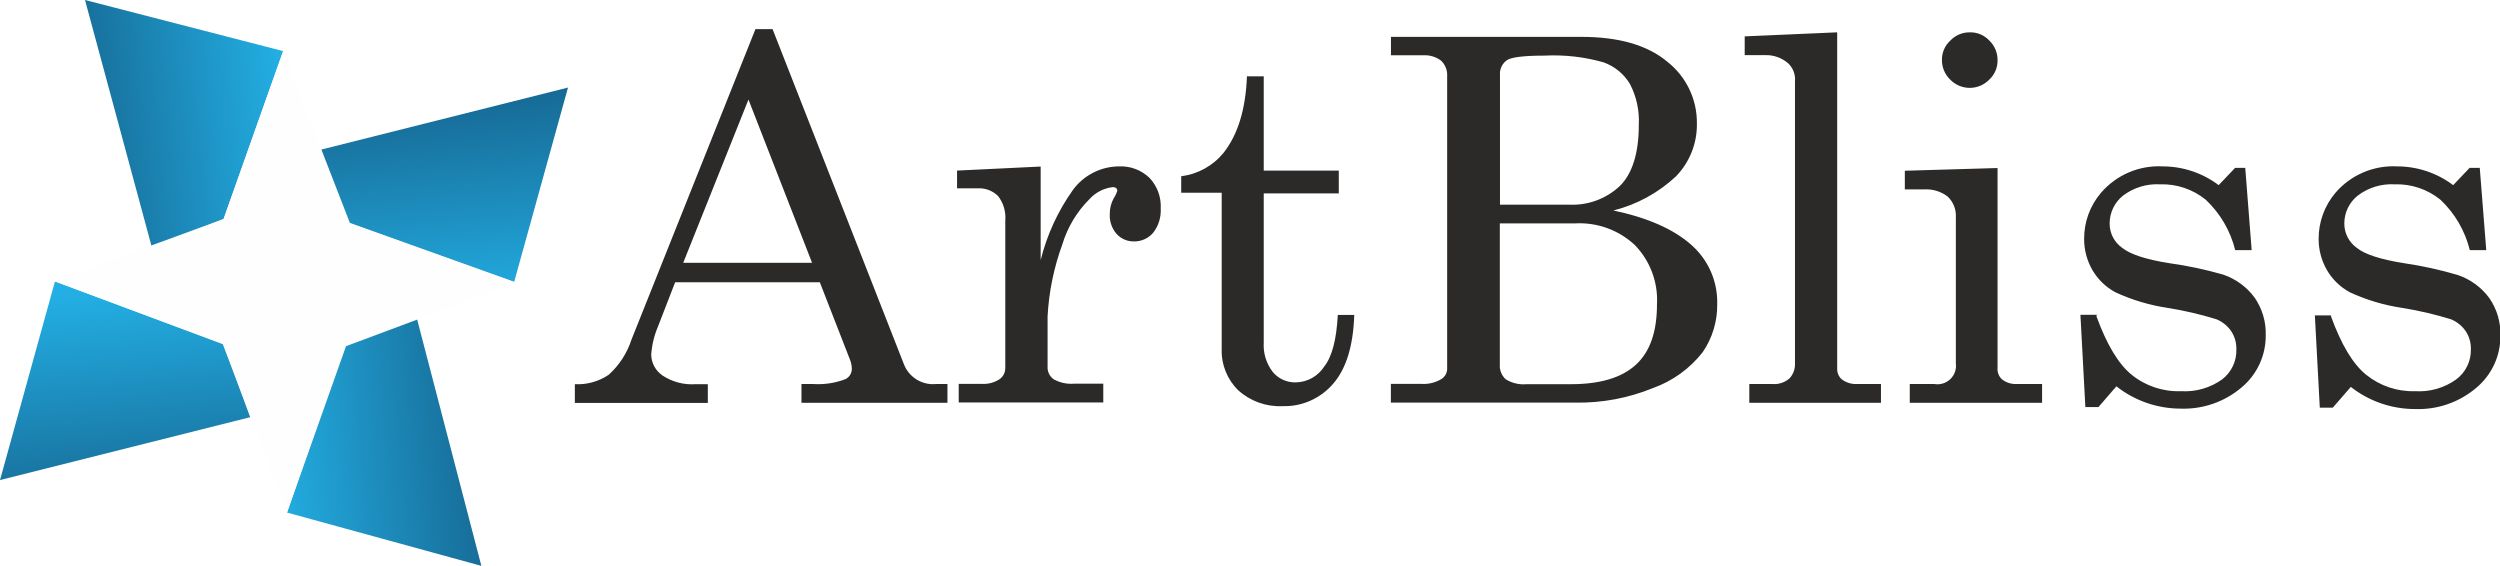
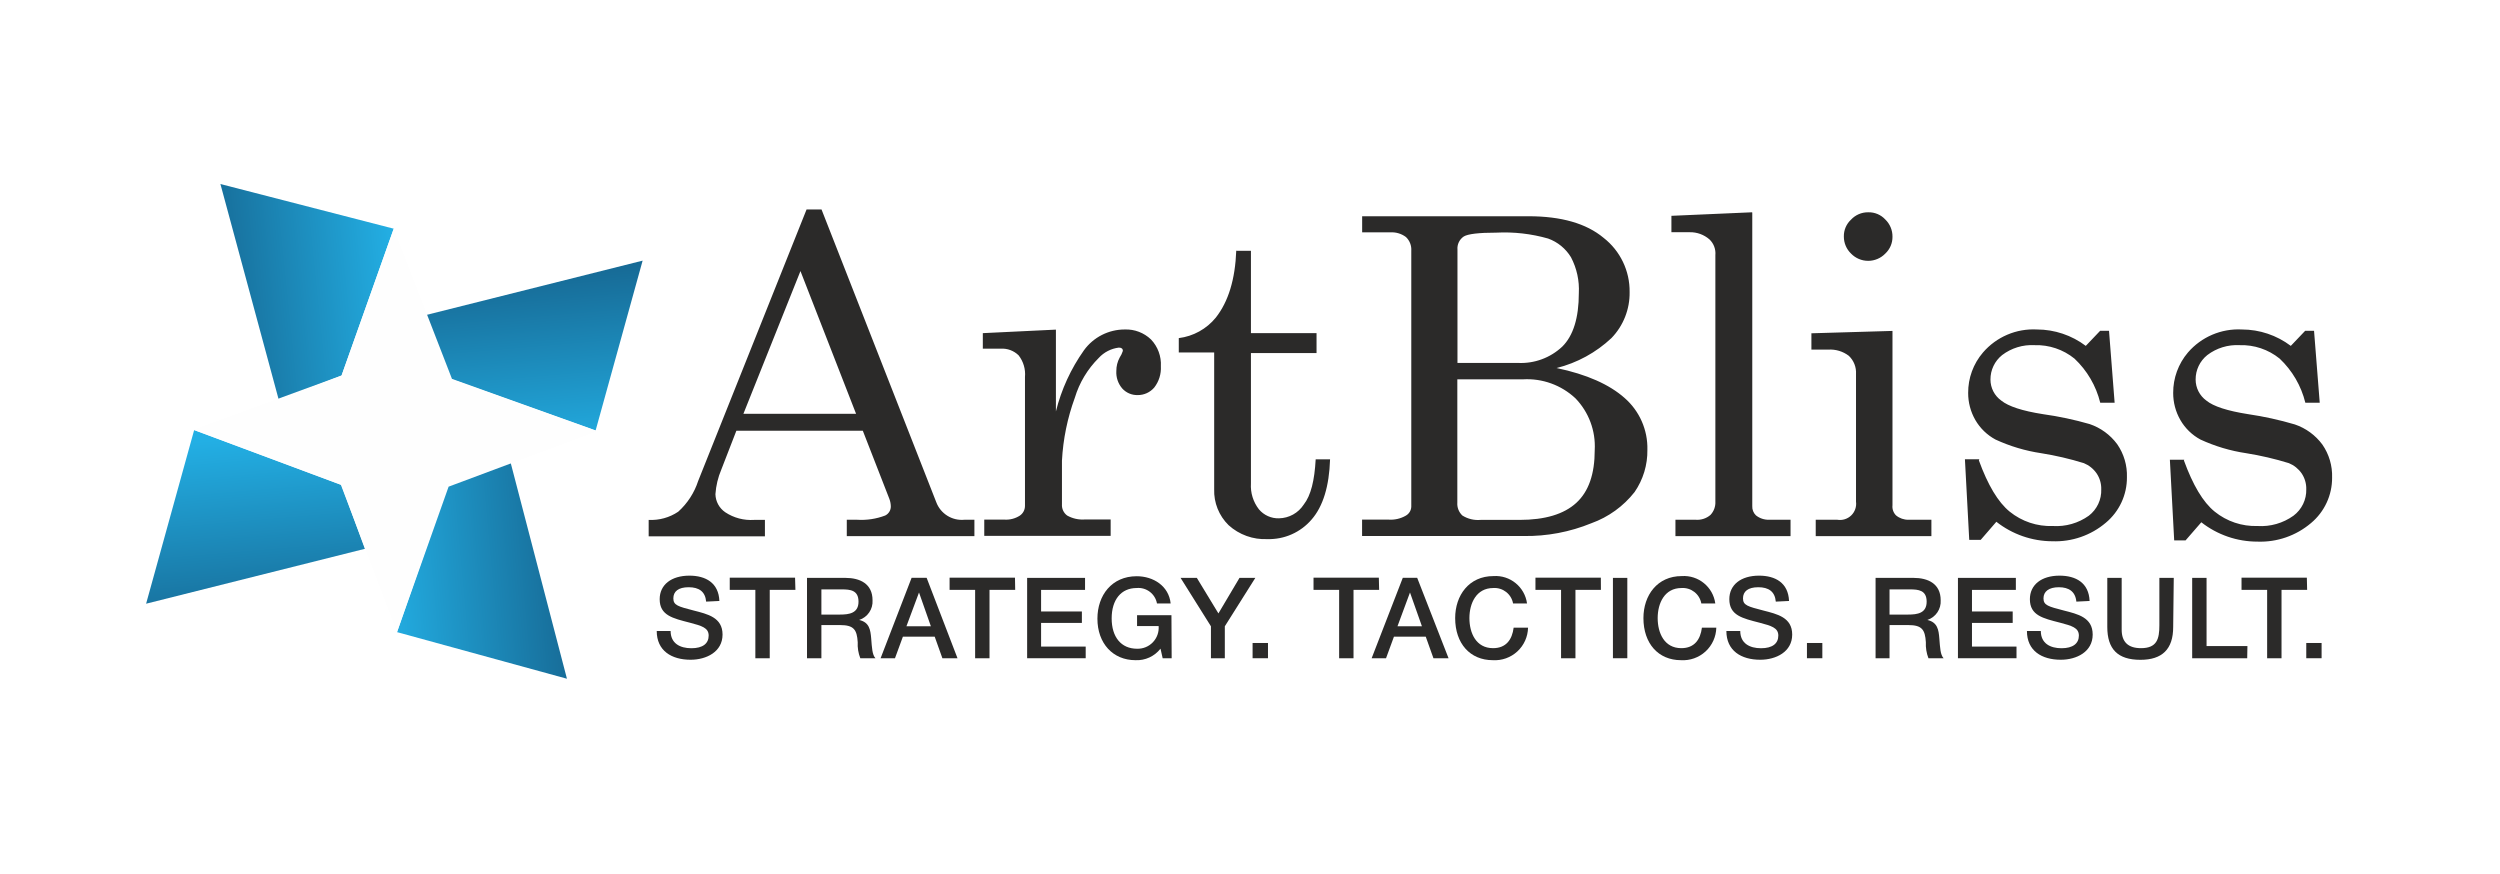
- <svg xmlns="http://www.w3.org/2000/svg" xmlns:xlink="http://www.w3.org/1999/xlink" id="Логотип" viewBox="0 0 303.82 68.77">
+ <svg xmlns="http://www.w3.org/2000/svg" xmlns:xlink="http://www.w3.org/1999/xlink" id="Логотип" viewBox="0 0 347.52 121.44">
  <defs>
-     <style>
-       .cls-1 {
-         fill: #2b2a29;
-       }
- 
-       .cls-2,
-       .cls-3,
-       .cls-4,
-       .cls-5,
-       .cls-6 {
-         fill-rule: evenodd;
-       }
- 
-       .cls-2 {
-         fill: url(#Безымянный_градиент_4);
-       }
- 
-       .cls-3 {
-         fill: url(#Безымянный_градиент_4-2);
-       }
- 
-       .cls-4 {
-         fill: url(#Безымянный_градиент_4-3);
-       }
- 
-       .cls-5 {
-         fill: url(#Безымянный_градиент_4-4);
-       }
- 
-       .cls-6 {
-         fill: #fefefe;
-       }
-     </style>
-     <linearGradient id="Безымянный_градиент_4" x1="166.61" y1="1145.99" x2="202" y2="1149.63" gradientTransform="matrix(0.76, 0, 0, -0.76, -118.21, 888.93)" gradientUnits="userSpaceOnUse">
+     <linearGradient id="Безымянный_градиент_4" x1="166.61" y1="1145.99" x2="202" y2="1149.63" gradientTransform="matrix(0.76, 0, 0, -0.76, -97.9, 914.52)" gradientUnits="userSpaceOnUse">
      <stop offset="0" stop-color="#166792" />
      <stop offset="1" stop-color="#23afe4" />
    </linearGradient>
    <linearGradient id="Безымянный_градиент_4-2" x1="225.27" y1="1154.89" x2="228.3" y2="1119.45" xlink:href="#Безымянный_градиент_4" />
    <linearGradient id="Безымянный_градиент_4-3" x1="234.13" y1="1096.61" x2="198.69" y2="1093.33" xlink:href="#Безымянный_градиент_4" />
    <linearGradient id="Безымянный_градиент_4-4" x1="175.7" y1="1087.43" x2="172.65" y2="1123.21" xlink:href="#Безымянный_градиент_4" />
  </defs>
-   <path id="path54" class="cls-1" d="M112.11,29.12h2.09l15.94,40.67a3.79,3.79,0,0,0,3.92,2.46h1.39v2.28H117.71V72.25h1.43a9.32,9.32,0,0,0,3.91-.59,1.39,1.39,0,0,0,.78-1.29,3.1,3.1,0,0,0-.22-1.07l-3.67-9.42H102.36l-2.09,5.39a10.59,10.59,0,0,0-.82,3.42,3.13,3.13,0,0,0,1.37,2.52,6.46,6.46,0,0,0,4,1.06h1.51v2.28H90.17V72.27a6.72,6.72,0,0,0,4.11-1.14,9.84,9.84,0,0,0,2.77-4.27l15.06-37.72Zm-.84,8.56-7.93,19.84H119Zm25.35,8.63,10.16-.49V57.19a25.22,25.22,0,0,1,3.9-8.5,7,7,0,0,1,5.67-2.89A5,5,0,0,1,160,47.19a5,5,0,0,1,1.37,3.73,4.41,4.41,0,0,1-.92,2.95,3,3,0,0,1-2.31,1.05A2.79,2.79,0,0,1,156,54a3.41,3.41,0,0,1-.82-2.44,3.84,3.84,0,0,1,.46-1.85,3.69,3.69,0,0,0,.45-.94c0-.29-.19-.45-.56-.45a4.53,4.53,0,0,0-2.8,1.44,13.15,13.15,0,0,0-3.32,5.53,30.08,30.08,0,0,0-1.79,8.75v6.06a1.79,1.79,0,0,0,.72,1.56,4.36,4.36,0,0,0,2.48.55h3.57v2.28H136.82V72.23h2.79a3.54,3.54,0,0,0,2.15-.55,1.63,1.63,0,0,0,.72-1.35V52.4a4.26,4.26,0,0,0-.88-3,3.25,3.25,0,0,0-2.5-.93h-2.48V46.31Zm35.27-11.45h2V46.31h9.12v2.77h-9.12V67.21A5.31,5.31,0,0,0,175,70.8a3.51,3.51,0,0,0,2.79,1.25,4.18,4.18,0,0,0,3.44-1.91c1-1.27,1.5-3.36,1.66-6.29h2q-.18,5.62-2.56,8.36a7.79,7.79,0,0,1-6.15,2.73A7.51,7.51,0,0,1,170.78,73a6.69,6.69,0,0,1-2-5v-19h-4.92V47A7.91,7.91,0,0,0,169,44.16c1.76-2.23,2.7-5.33,2.85-9.34Zm17.45-4.8h23.14q6.83,0,10.43,3a9.41,9.41,0,0,1,3.62,7.54A9,9,0,0,1,224,47a17.29,17.29,0,0,1-7.62,4.16c4.2.88,7.34,2.29,9.45,4.16A9.25,9.25,0,0,1,229,62.52a10.06,10.06,0,0,1-1.78,5.88,13.4,13.4,0,0,1-6,4.33,23.88,23.88,0,0,1-9.43,1.78H189.34V72.23H193a4.2,4.2,0,0,0,2.42-.55,1.49,1.49,0,0,0,.76-1.23V34.86a2.41,2.41,0,0,0-.74-1.91,3.29,3.29,0,0,0-2.19-.65h-3.9V30.06Zm13.24,20.39H211a8.39,8.39,0,0,0,6.17-2.27c1.52-1.5,2.3-4,2.3-7.42a9.63,9.63,0,0,0-1.09-5,6.15,6.15,0,0,0-3.18-2.6,22.14,22.14,0,0,0-7.21-.82c-2.42,0-3.93.18-4.51.53a2,2,0,0,0-.88,1.84V50.45Zm0,2.28V69.86a2.24,2.24,0,0,0,.7,1.8,4.06,4.06,0,0,0,2.54.61h5.39c3.56,0,6.19-.79,7.91-2.37s2.56-4,2.56-7.34A9.59,9.59,0,0,0,219,55.37a9.84,9.84,0,0,0-7.3-2.64Zm41-23.16V70.35a1.66,1.66,0,0,0,.51,1.29,2.8,2.8,0,0,0,1.81.61h3v2.28h-16V72.25h2.82a2.8,2.8,0,0,0,2.05-.67,2.52,2.52,0,0,0,.68-1.87V35.47a2.68,2.68,0,0,0-.82-2.19,4.06,4.06,0,0,0-2.75-1h-2.54V30l11.21-.49Zm16.13-.06a3.11,3.11,0,0,1,2.36,1,3.27,3.27,0,0,1,1,2.4,3.14,3.14,0,0,1-1,2.34,3.31,3.31,0,0,1-4.76,0,3.27,3.27,0,0,1-1-2.36,3.11,3.11,0,0,1,1-2.36A3.2,3.2,0,0,1,259.67,29.51ZM251.8,46.33,263.07,46V70.23a1.73,1.73,0,0,0,.49,1.41,2.65,2.65,0,0,0,1.74.61h3.18v2.28H252.4V72.25h3A2.25,2.25,0,0,0,258,69.73V52a3.21,3.21,0,0,0-1-2.54,4.26,4.26,0,0,0-2.87-.86H251.8V46.33ZM275.08,64c1.25,3.43,2.66,5.8,4.28,7.12a9,9,0,0,0,6,2,7.78,7.78,0,0,0,5-1.43A4.43,4.43,0,0,0,292.09,68a3.77,3.77,0,0,0-.64-2.19,4,4,0,0,0-1.78-1.43A42.86,42.86,0,0,0,283.75,63a23.4,23.4,0,0,1-6.36-1.9,7.16,7.16,0,0,1-2.8-2.71,7.5,7.5,0,0,1-1-3.77A8.55,8.55,0,0,1,275.65,49a9.24,9.24,0,0,1,7.5-3.2,11.3,11.3,0,0,1,6.79,2.28l2-2.1h1.23l.78,10h-2a12.54,12.54,0,0,0-3.58-6.13,8.4,8.4,0,0,0-5.56-1.87,6.82,6.82,0,0,0-4.5,1.38,4.32,4.32,0,0,0-1.62,3.4,3.59,3.59,0,0,0,1.51,2.93c1,.8,2.91,1.43,5.78,1.88a46.77,46.77,0,0,1,6.5,1.38,7.91,7.91,0,0,1,3.83,2.8,7.63,7.63,0,0,1,1.35,4.59,8.15,8.15,0,0,1-2.93,6.32,10.85,10.85,0,0,1-7.44,2.58,12.65,12.65,0,0,1-7.78-2.71l-2.18,2.52h-1.59l-.6-11.21h2Zm28.5,0c1.25,3.43,2.65,5.8,4.28,7.12a9,9,0,0,0,5.95,2,7.74,7.74,0,0,0,5-1.43A4.44,4.44,0,0,0,320.59,68a3.77,3.77,0,0,0-.64-2.19,4,4,0,0,0-1.78-1.43A43.26,43.26,0,0,0,312.25,63a23.38,23.38,0,0,1-6.37-1.9,7.13,7.13,0,0,1-2.79-2.71,7.51,7.51,0,0,1-1-3.77A8.6,8.6,0,0,1,304.14,49a9.26,9.26,0,0,1,7.5-3.2,11.31,11.31,0,0,1,6.8,2.28l2-2.1h1.23l.79,10h-2a12.53,12.53,0,0,0-3.57-6.13,8.41,8.41,0,0,0-5.57-1.87,6.79,6.79,0,0,0-4.49,1.38,4.32,4.32,0,0,0-1.62,3.4,3.61,3.61,0,0,0,1.5,2.93q1.47,1.2,5.79,1.88A47.13,47.13,0,0,1,319,59a7.91,7.91,0,0,1,3.83,2.8,7.63,7.63,0,0,1,1.35,4.59,8.15,8.15,0,0,1-2.93,6.32,10.88,10.88,0,0,1-7.45,2.58A12.62,12.62,0,0,1,306,72.6l-2.19,2.52h-1.58l-.6-11.21h2Z" transform="translate(-20.31 -25.58)" />
+   <path id="path54" d="M112.11,29.12h2.09l15.94,40.67a3.79,3.79,0,0,0,3.92,2.46h1.39v2.28H117.71V72.25h1.43a9.32,9.32,0,0,0,3.91-.59,1.39,1.39,0,0,0,.78-1.29,3.1,3.1,0,0,0-.22-1.07l-3.67-9.42H102.36l-2.09,5.39a10.59,10.59,0,0,0-.82,3.42,3.13,3.13,0,0,0,1.37,2.52,6.46,6.46,0,0,0,4,1.06h1.51v2.28H90.17V72.27a6.72,6.72,0,0,0,4.11-1.14,9.84,9.84,0,0,0,2.77-4.27l15.06-37.72Zm-.84,8.56-7.93,19.84H119Zm25.35,8.63,10.16-.49V57.19a25.22,25.22,0,0,1,3.9-8.5,7,7,0,0,1,5.67-2.89A5,5,0,0,1,160,47.19a5,5,0,0,1,1.37,3.73,4.41,4.41,0,0,1-.92,2.95,3,3,0,0,1-2.31,1.05A2.79,2.79,0,0,1,156,54a3.41,3.41,0,0,1-.82-2.44,3.84,3.84,0,0,1,.46-1.85,3.69,3.69,0,0,0,.45-.94c0-.29-.19-.45-.56-.45a4.53,4.53,0,0,0-2.8,1.44,13.15,13.15,0,0,0-3.32,5.53,30.08,30.08,0,0,0-1.79,8.75v6.06a1.79,1.79,0,0,0,.72,1.56,4.36,4.36,0,0,0,2.48.55h3.57v2.28H136.82V72.23h2.79a3.54,3.54,0,0,0,2.15-.55,1.63,1.63,0,0,0,.72-1.35V52.4a4.26,4.26,0,0,0-.88-3,3.25,3.25,0,0,0-2.5-.93h-2.48V46.31Zm35.27-11.45h2V46.31h9.12v2.77h-9.12V67.21A5.31,5.31,0,0,0,175,70.8a3.51,3.51,0,0,0,2.79,1.25,4.18,4.18,0,0,0,3.44-1.91c1-1.27,1.5-3.36,1.66-6.29h2q-.18,5.62-2.56,8.36a7.79,7.79,0,0,1-6.15,2.73A7.51,7.51,0,0,1,170.78,73a6.69,6.69,0,0,1-2-5v-19h-4.92V47A7.91,7.91,0,0,0,169,44.16c1.76-2.23,2.7-5.33,2.85-9.34Zm17.45-4.8h23.14q6.83,0,10.43,3a9.41,9.41,0,0,1,3.62,7.54A9,9,0,0,1,224,47a17.29,17.29,0,0,1-7.62,4.16c4.2.88,7.34,2.29,9.45,4.16A9.25,9.25,0,0,1,229,62.52a10.06,10.06,0,0,1-1.78,5.88,13.4,13.4,0,0,1-6,4.33,23.88,23.88,0,0,1-9.43,1.78H189.34V72.23H193a4.2,4.2,0,0,0,2.42-.55,1.49,1.49,0,0,0,.76-1.23V34.86a2.41,2.41,0,0,0-.74-1.91,3.29,3.29,0,0,0-2.19-.65h-3.9V30.06Zm13.24,20.39H211a8.39,8.39,0,0,0,6.17-2.27c1.52-1.5,2.3-4,2.3-7.42a9.63,9.63,0,0,0-1.09-5,6.15,6.15,0,0,0-3.18-2.6,22.14,22.14,0,0,0-7.21-.82c-2.42,0-3.93.18-4.51.53a2,2,0,0,0-.88,1.84V50.45Zm0,2.28V69.86a2.24,2.24,0,0,0,.7,1.8,4.06,4.06,0,0,0,2.54.61h5.39c3.56,0,6.19-.79,7.91-2.37s2.56-4,2.56-7.34A9.59,9.59,0,0,0,219,55.37a9.84,9.84,0,0,0-7.3-2.64Zm41-23.16V70.35a1.66,1.66,0,0,0,.51,1.29,2.8,2.8,0,0,0,1.81.61h3v2.28h-16V72.25h2.82a2.8,2.8,0,0,0,2.05-.67,2.52,2.52,0,0,0,.68-1.87V35.47a2.68,2.68,0,0,0-.82-2.19,4.06,4.06,0,0,0-2.75-1h-2.54V30l11.21-.49Zm16.13-.06a3.11,3.11,0,0,1,2.36,1,3.27,3.27,0,0,1,1,2.4,3.14,3.14,0,0,1-1,2.34,3.31,3.31,0,0,1-4.76,0,3.27,3.27,0,0,1-1-2.36,3.11,3.11,0,0,1,1-2.36A3.2,3.2,0,0,1,259.67,29.51ZM251.8,46.33,263.07,46V70.23a1.73,1.73,0,0,0,.49,1.41,2.65,2.65,0,0,0,1.74.61h3.18v2.28H252.4V72.25h3A2.25,2.25,0,0,0,258,69.73V52a3.21,3.21,0,0,0-1-2.54,4.26,4.26,0,0,0-2.87-.86H251.8V46.33ZM275.08,64c1.25,3.43,2.66,5.8,4.28,7.12a9,9,0,0,0,6,2,7.78,7.78,0,0,0,5-1.43A4.43,4.43,0,0,0,292.09,68a3.77,3.77,0,0,0-.64-2.19,4,4,0,0,0-1.78-1.43A42.86,42.86,0,0,0,283.75,63a23.4,23.4,0,0,1-6.36-1.9,7.16,7.16,0,0,1-2.8-2.71,7.5,7.5,0,0,1-1-3.77A8.55,8.55,0,0,1,275.65,49a9.24,9.24,0,0,1,7.5-3.2,11.3,11.3,0,0,1,6.79,2.28l2-2.1h1.23l.78,10h-2a12.54,12.54,0,0,0-3.58-6.13,8.4,8.4,0,0,0-5.56-1.87,6.82,6.82,0,0,0-4.5,1.38,4.32,4.32,0,0,0-1.62,3.4,3.59,3.59,0,0,0,1.51,2.93c1,.8,2.91,1.43,5.78,1.88a46.77,46.77,0,0,1,6.5,1.38,7.91,7.91,0,0,1,3.83,2.8,7.63,7.63,0,0,1,1.35,4.59,8.15,8.15,0,0,1-2.93,6.32,10.85,10.85,0,0,1-7.44,2.58,12.65,12.65,0,0,1-7.78-2.71l-2.18,2.52h-1.59l-.6-11.21h2Zm28.5,0c1.25,3.43,2.65,5.8,4.28,7.12a9,9,0,0,0,5.95,2,7.74,7.74,0,0,0,5-1.43A4.44,4.44,0,0,0,320.59,68a3.77,3.77,0,0,0-.64-2.19,4,4,0,0,0-1.78-1.43A43.26,43.26,0,0,0,312.25,63a23.38,23.38,0,0,1-6.37-1.9,7.13,7.13,0,0,1-2.79-2.71,7.51,7.51,0,0,1-1-3.77A8.6,8.6,0,0,1,304.14,49a9.26,9.26,0,0,1,7.5-3.2,11.31,11.31,0,0,1,6.8,2.28l2-2.1h1.23l.79,10h-2a12.53,12.53,0,0,0-3.57-6.13,8.41,8.41,0,0,0-5.57-1.87,6.79,6.79,0,0,0-4.49,1.38,4.32,4.32,0,0,0-1.62,3.4,3.61,3.61,0,0,0,1.5,2.93q1.47,1.2,5.79,1.88A47.13,47.13,0,0,1,319,59a7.91,7.91,0,0,1,3.83,2.8,7.63,7.63,0,0,1,1.35,4.59,8.15,8.15,0,0,1-2.93,6.32,10.88,10.88,0,0,1-7.45,2.58A12.62,12.62,0,0,1,306,72.6l-2.19,2.52h-1.58l-.6-11.21h2Z" style="fill:#2b2a29" />
  <g id="g66">
-     <polygon id="polygon56" class="cls-2" points="10.33 0 34.41 6.21 27.17 26.62 18.44 30 10.33 0" />
-     <polygon id="polygon58" class="cls-3" points="69.03 10.64 62.48 34.28 42.11 27.01 38.87 18.22 69.03 10.64" />
-     <polygon id="polygon60" class="cls-4" points="58.5 68.77 34.88 62.29 41.91 41.99 50.66 38.69 58.5 68.77" />
-     <polygon id="polygon62" class="cls-5" points="0 58.34 6.68 34.2 27.15 41.84 30.41 50.7 0 58.34" />
-     <polygon id="polygon64" class="cls-6" points="34.41 6.21 42.52 27.09 62.74 34.34 42.05 42.07 34.88 62.29 27.07 41.8 6.56 34.16 27.17 26.62 34.41 6.21" />
+     <polygon id="polygon56" points="30.64 25.58 54.73 31.79 47.48 52.2 38.75 55.58 30.64 25.58" style="fill-rule:evenodd;fill:url(#Безымянный_градиент_4)" />
+     <polygon id="polygon58" points="89.33 36.23 82.79 59.86 62.42 52.59 59.18 43.8 89.33 36.23" style="fill-rule:evenodd;fill:url(#Безымянный_градиент_4-2)" />
+     <polygon id="polygon60" points="78.81 94.35 55.19 87.87 62.23 67.58 70.97 64.27 78.81 94.35" style="fill-rule:evenodd;fill:url(#Безымянный_градиент_4-3)" />
+     <polygon id="polygon62" points="20.31 83.92 26.99 59.78 47.46 67.42 50.72 76.29 20.31 83.92" style="fill-rule:evenodd;fill:url(#Безымянный_градиент_4-4)" />
+     <polygon id="polygon64" points="54.73 31.79 62.83 52.67 83.05 59.92 62.36 67.65 55.19 87.87 47.38 67.38 26.87 59.74 47.48 52.2 54.73 31.79" style="fill:#fefefe;fill-rule:evenodd" />
  </g>
+   <path d="M98.16,83.63c-.12-1.4-1-2-2.43-2s-2.13.58-2.13,1.55.69,1.13,2.84,1.69c1.89.49,4,.94,4,3.34s-2.25,3.5-4.44,3.5c-2.65,0-4.71-1.25-4.71-4h1.93c0,1.72,1.3,2.4,2.89,2.4s2.4-.66,2.4-1.76-1-1.36-2.61-1.79c-2.36-.61-4.2-1-4.2-3.27,0-2,1.62-3.27,4.13-3.27,2.27,0,4.07,1,4.17,3.52Z" style="fill:#2b2a29" />
+   <path d="M110.57,82H107V91.5h-2V82h-3.56v-1.7h9.08Z" style="fill:#2b2a29" />
+   <path d="M117.52,80.33c2,0,3.77.8,3.77,3.11a2.7,2.7,0,0,1-1.86,2.74c1.43.32,1.57,1.4,1.67,2.54.11,1.34.14,2.28.59,2.78h-2.1a5.25,5.25,0,0,1-.36-2.23c-.11-1.75-.55-2.38-2.45-2.38h-2.6V91.5h-2V80.33Zm-3.34,5.1h2.59c1.28,0,2.57-.19,2.57-1.79s-1.14-1.71-2.32-1.71h-2.84Z" style="fill:#2b2a29" />
+   <path d="M133.1,91.5H131l-1.07-3h-4.42l-1.1,3h-2l4.31-11.18h2.09Zm-5.35-9.14L126,87.06h3.4Z" style="fill:#2b2a29" />
+   <path d="M141.12,82h-3.57V91.5h-2V82H132v-1.7h9.09Z" style="fill:#2b2a29" />
+   <path d="M150.83,82h-6.11v3h5.67v1.59h-5.67v3.29h6.2V91.5h-8.14V80.33h8.05Z" style="fill:#2b2a29" />
+   <path d="M162.87,91.5h-1.25l-.3-1.33a4.17,4.17,0,0,1-3.48,1.6c-3.14,0-5.29-2.34-5.29-5.77,0-3.25,2-5.9,5.46-5.9,2.32,0,4.47,1.36,4.72,3.79h-1.9A2.63,2.63,0,0,0,158,81.74c-2.15,0-3.47,1.62-3.47,4.22s1.32,4.22,3.53,4.22a2.92,2.92,0,0,0,3-3.15h-3V85.52h4.78Z" style="fill:#2b2a29" />
+   <path d="M170.26,87.06V91.5h-1.93V87.06l-4.22-6.73h2.26l3,4.94,2.93-4.94h2.2Z" style="fill:#2b2a29" />
+   <path d="M176.26,91.5h-2.14V89.38h2.14Z" style="fill:#2b2a29" />
+   <path d="M191.71,82h-3.56V91.5h-2V82h-3.56v-1.7h9.08Z" style="fill:#2b2a29" />
+   <path d="M201.36,91.5h-2.1l-1.07-3h-4.42l-1.1,3h-2L195,80.32H197ZM196,82.36l-1.74,4.7h3.4Z" style="fill:#2b2a29" />
+   <path d="M207.51,91.77c-3.16,0-5.23-2.32-5.23-5.85,0-3.17,1.93-5.84,5.32-5.84a4.41,4.41,0,0,1,4.67,3.81h-1.94a2.62,2.62,0,0,0-2.76-2.15c-2.35,0-3.31,2.12-3.31,4.18s.91,4.18,3.29,4.18c1.82,0,2.65-1.2,2.86-2.85h2A4.62,4.62,0,0,1,207.51,91.77Z" style="fill:#2b2a29" />
+   <path d="M222.54,82H219V91.5h-2V82h-3.56v-1.7h9.09Z" style="fill:#2b2a29" />
+   <path d="M226.21,91.5h-2V80.33h2Z" style="fill:#2b2a29" />
+   <path d="M233.67,91.77c-3.15,0-5.22-2.32-5.22-5.85,0-3.17,1.93-5.84,5.32-5.84a4.41,4.41,0,0,1,4.67,3.81H236.5a2.62,2.62,0,0,0-2.76-2.15c-2.36,0-3.31,2.12-3.31,4.18s.91,4.18,3.29,4.18c1.82,0,2.65-1.2,2.86-2.85h2A4.63,4.63,0,0,1,233.67,91.77Z" style="fill:#2b2a29" />
+   <path d="M246.85,83.63c-.12-1.4-1-2-2.43-2s-2.13.58-2.13,1.55.69,1.13,2.84,1.69c1.89.49,4,.94,4,3.34s-2.25,3.5-4.44,3.5c-2.65,0-4.71-1.25-4.71-4h1.93c0,1.72,1.3,2.4,2.89,2.4s2.4-.66,2.4-1.76-1-1.36-2.61-1.79c-2.36-.61-4.2-1-4.2-3.27,0-2,1.62-3.27,4.13-3.27,2.27,0,4.07,1,4.17,3.52Z" style="fill:#2b2a29" />
+   <path d="M253.32,91.5h-2.14V89.38h2.14Z" style="fill:#2b2a29" />
+   <path d="M266,80.33c2,0,3.77.8,3.77,3.11a2.71,2.71,0,0,1-1.85,2.74c1.42.32,1.57,1.4,1.66,2.54.11,1.34.14,2.28.59,2.78h-2.1a5.41,5.41,0,0,1-.36-2.23c-.11-1.75-.55-2.38-2.44-2.38h-2.61V91.5h-1.94V80.33Zm-3.34,5.1h2.59c1.29,0,2.57-.19,2.57-1.79s-1.14-1.71-2.32-1.71h-2.84Z" style="fill:#2b2a29" />
+   <path d="M280.22,82h-6.1v3h5.66v1.59h-5.66v3.29h6.19V91.5h-8.14V80.33h8.05Z" style="fill:#2b2a29" />
+   <path d="M288.63,83.63c-.13-1.4-1.05-2-2.43-2s-2.14.58-2.14,1.55.69,1.13,2.84,1.69c1.9.49,4,.94,4,3.34s-2.24,3.5-4.43,3.5c-2.66,0-4.71-1.25-4.71-4h1.93c0,1.72,1.3,2.4,2.88,2.4s2.41-.66,2.41-1.76-1-1.36-2.61-1.79c-2.37-.61-4.2-1-4.2-3.27,0-2,1.61-3.27,4.12-3.27,2.28,0,4.08,1,4.18,3.52Z" style="fill:#2b2a29" />
+   <path d="M302.09,87.17c0,3.08-1.54,4.55-4.55,4.55-3.17,0-4.61-1.49-4.61-4.58V80.33h2v7.2c0,1.73.92,2.57,2.68,2.57,2.23,0,2.56-1.28,2.56-3.18V80.33h2Z" style="fill:#2b2a29" />
+   <path d="M312.38,91.5h-7.65V80.33h2v9.48h5.68Z" style="fill:#2b2a29" />
+   <path d="M320.71,82h-3.56V91.5h-2V82h-3.56v-1.7h9.08Z" style="fill:#2b2a29" />
+   <path d="M322.72,91.5h-2.13V89.38h2.13Z" style="fill:#2b2a29" />
</svg>
